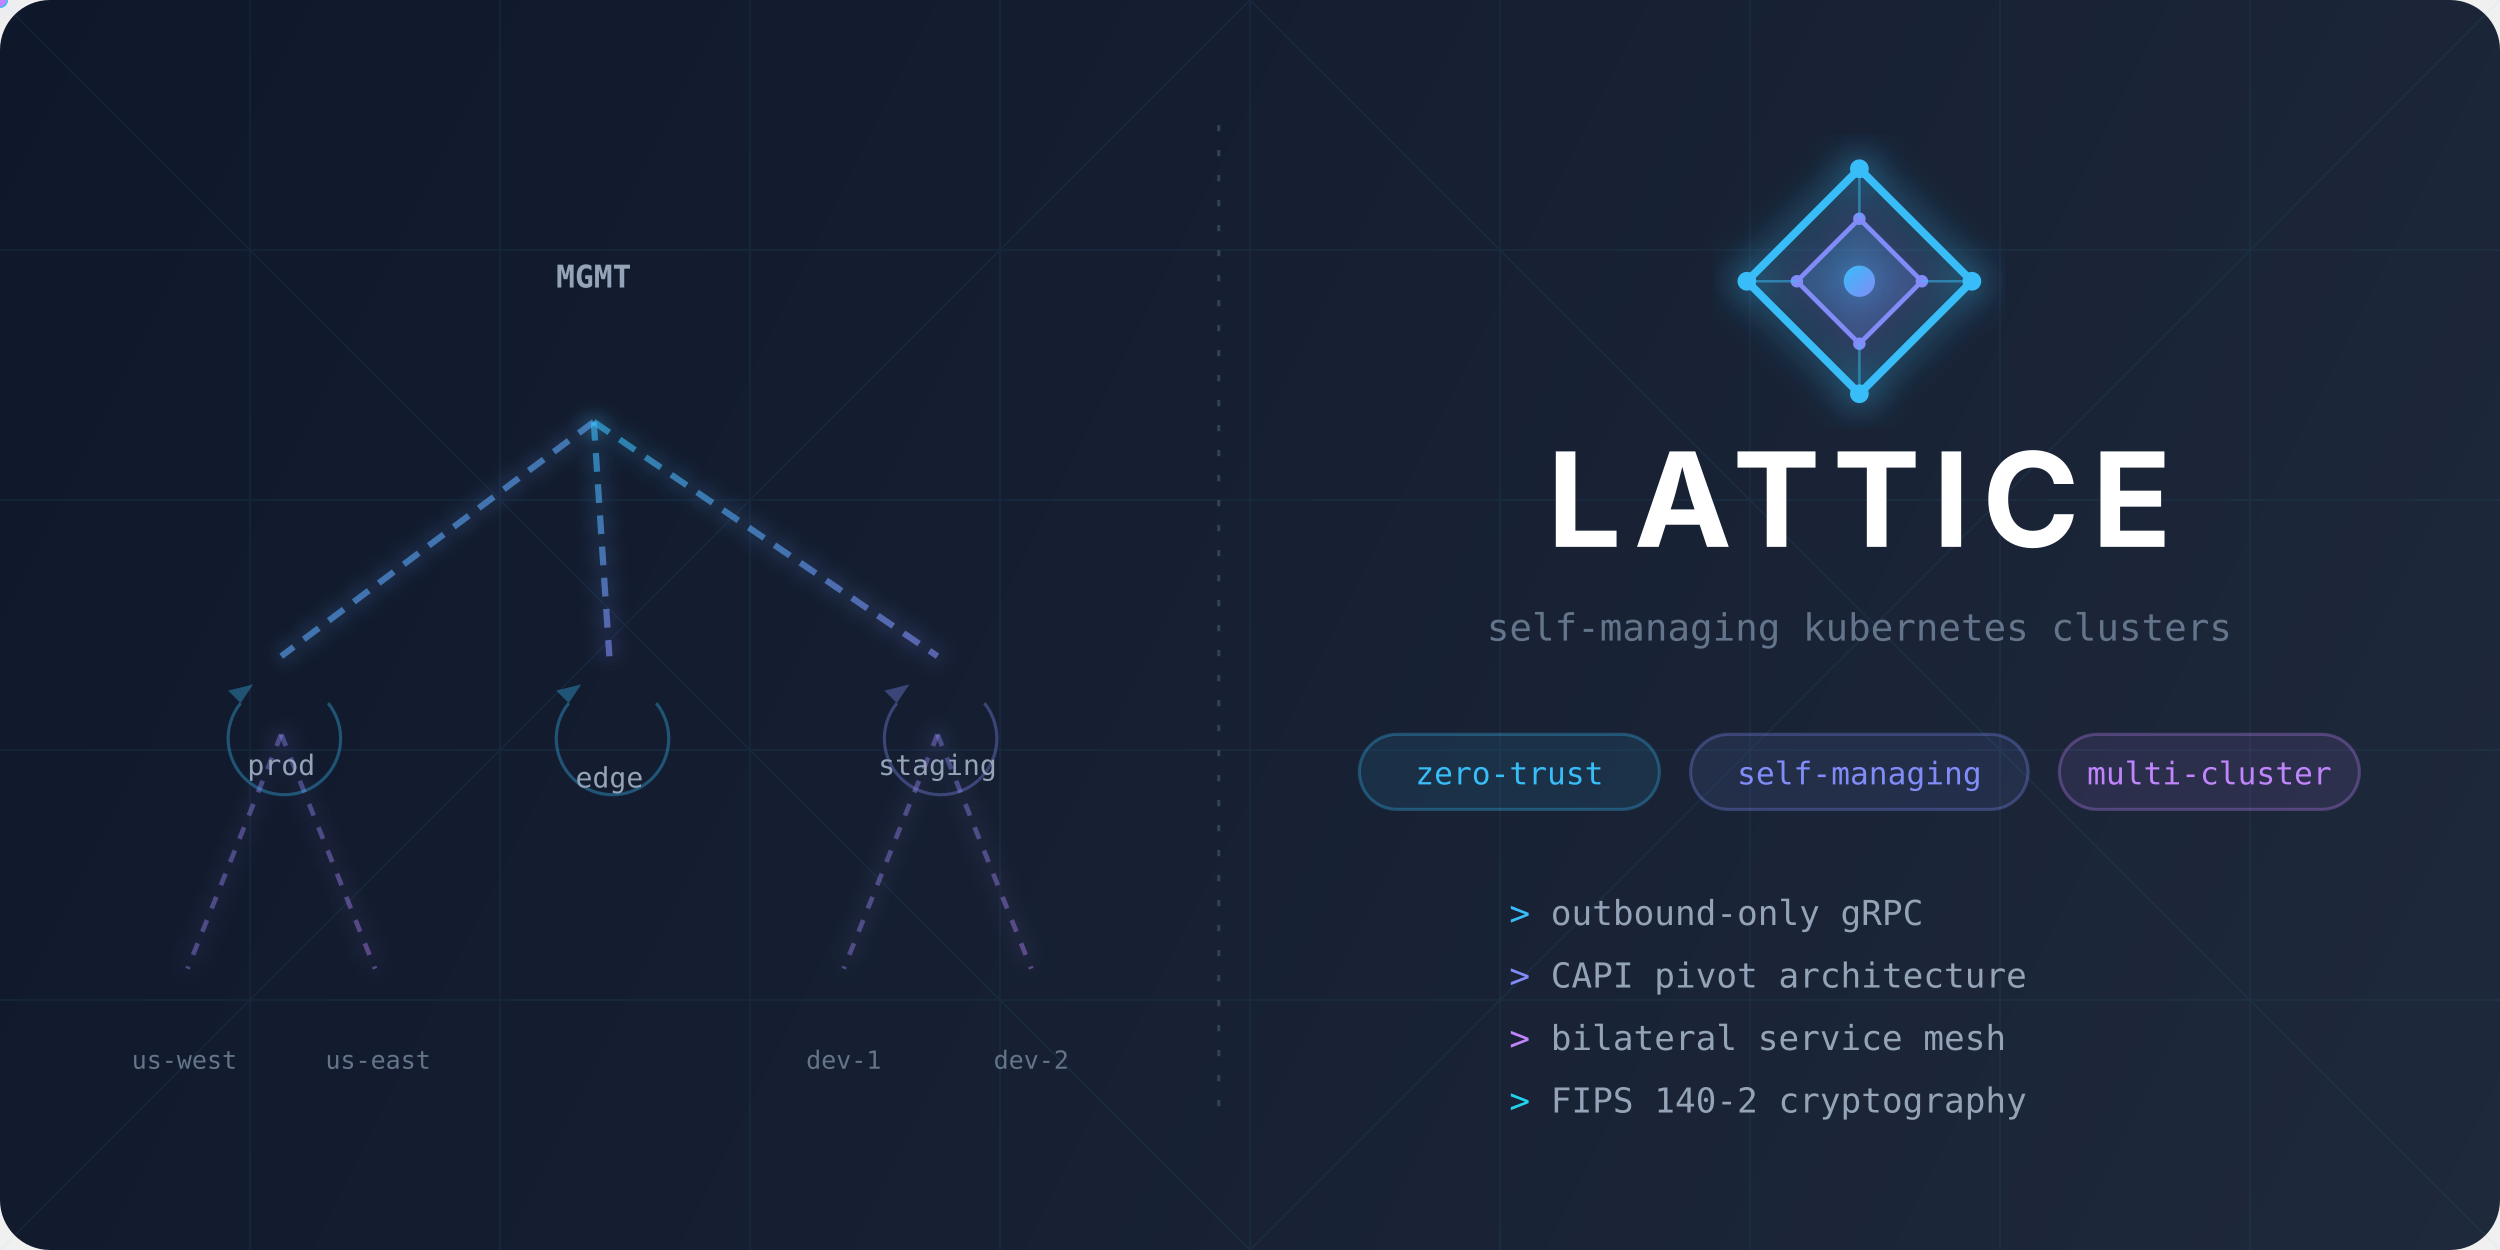
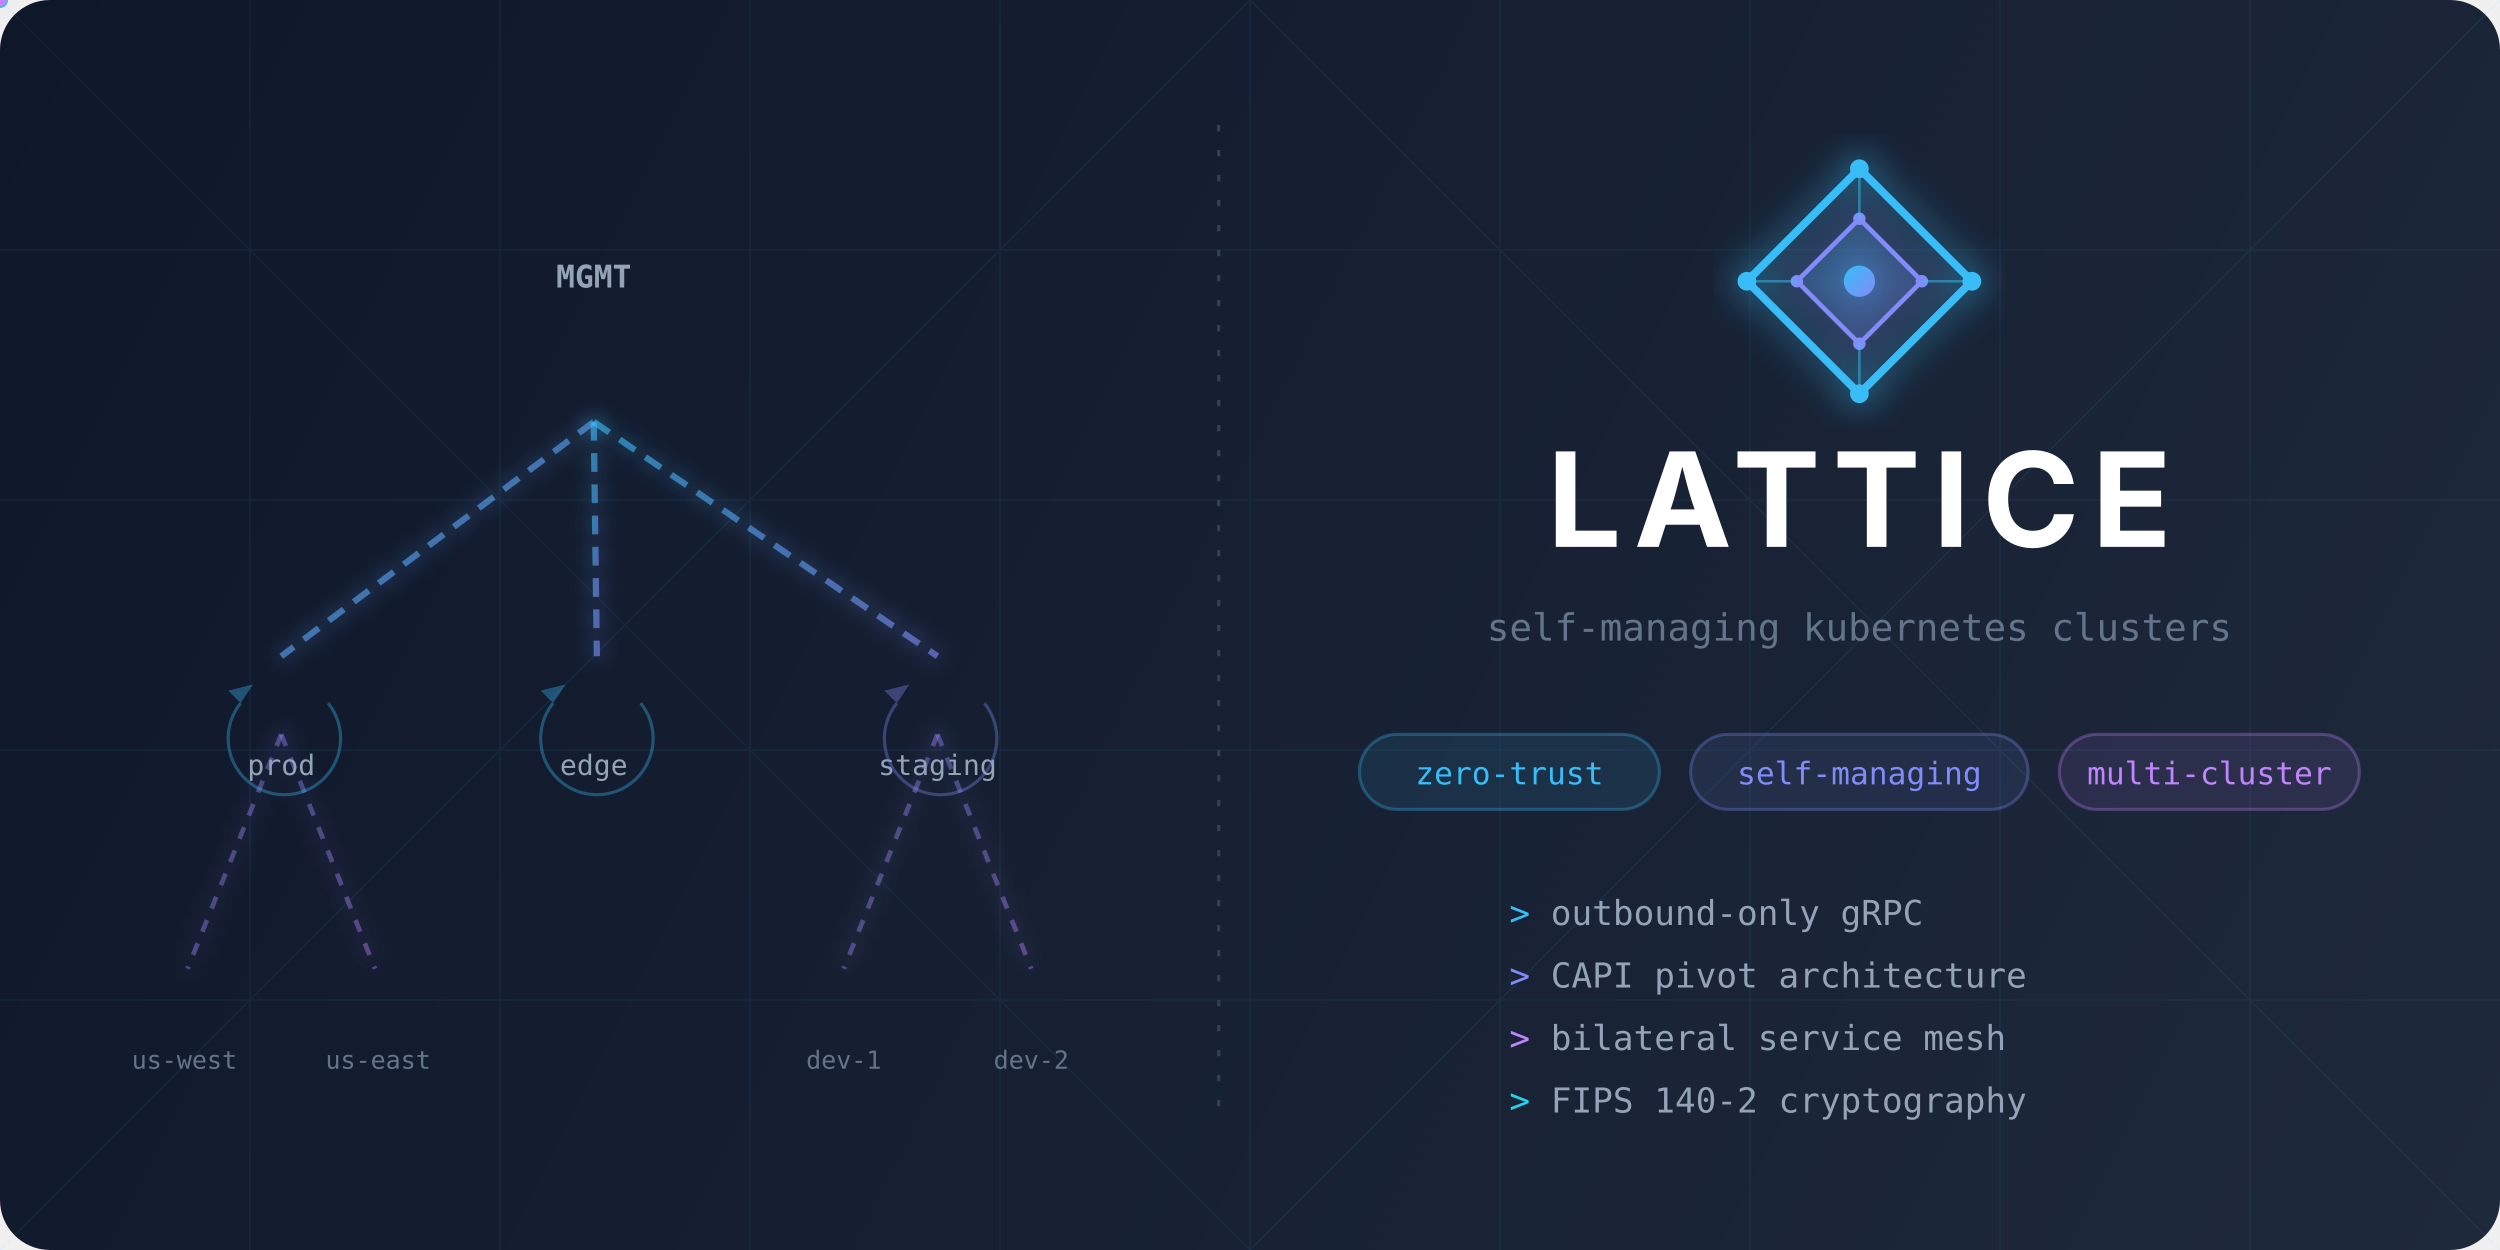
<svg xmlns="http://www.w3.org/2000/svg" viewBox="0 0 800 400" fill="none">
  <defs>
    <linearGradient id="bg" x1="0" y1="0" x2="800" y2="400" gradientUnits="userSpaceOnUse">
      <stop offset="0%" stop-color="#0f172a" />
      <stop offset="100%" stop-color="#1e293b" />
    </linearGradient>
    <linearGradient id="accent" x1="0" y1="0" x2="1" y2="1">
      <stop offset="0%" stop-color="#38bdf8" />
      <stop offset="100%" stop-color="#818cf8" />
    </linearGradient>
    <linearGradient id="accent2" x1="0" y1="0" x2="1" y2="1">
      <stop offset="0%" stop-color="#818cf8" />
      <stop offset="100%" stop-color="#c084fc" />
    </linearGradient>
    <linearGradient id="line1" x1="0" y1="0" x2="1" y2="1">
      <stop offset="0%" stop-color="#38bdf8" stop-opacity="0.6" />
      <stop offset="100%" stop-color="#818cf8" stop-opacity="0.6" />
    </linearGradient>
    <linearGradient id="line2" x1="0" y1="0" x2="1" y2="1">
      <stop offset="0%" stop-color="#818cf8" stop-opacity="0.4" />
      <stop offset="100%" stop-color="#c084fc" stop-opacity="0.4" />
    </linearGradient>
    <filter id="glow">
      <feGaussianBlur stdDeviation="3" result="blur" />
      <feMerge>
        <feMergeNode in="blur" />
        <feMergeNode in="SourceGraphic" />
      </feMerge>
    </filter>
    <filter id="glow-strong">
      <feGaussianBlur stdDeviation="6" result="blur" />
      <feMerge>
        <feMergeNode in="blur" />
        <feMergeNode in="SourceGraphic" />
      </feMerge>
    </filter>
    <symbol id="node-parent" viewBox="0 0 40 40">
      <polygon points="20,2 36,11 36,29 20,38 4,29 4,11" fill="none" stroke="url(#accent)" stroke-width="2" />
      <polygon points="20,8 30,13.5 30,26.5 20,32 10,26.5 10,13.5" fill="url(#accent)" fill-opacity="0.15" />
      <circle cx="20" cy="20" r="4" fill="url(#accent)" />
    </symbol>
    <symbol id="node-child" viewBox="0 0 32 32">
      <polygon points="16,2 29,9 29,23 16,30 3,23 3,9" fill="none" stroke="url(#accent2)" stroke-width="1.5" />
      <polygon points="16,7 25,12 25,22 16,27 7,22 7,12" fill="url(#accent2)" fill-opacity="0.12" />
      <circle cx="16" cy="16" r="3" fill="url(#accent2)" />
    </symbol>
  </defs>
  <rect width="800" height="400" fill="url(#bg)" rx="16" />
  <g opacity="0.07" stroke="#38bdf8" stroke-width="0.5">
    <line x1="80" y1="0" x2="80" y2="400" />
    <line x1="160" y1="0" x2="160" y2="400" />
    <line x1="240" y1="0" x2="240" y2="400" />
    <line x1="320" y1="0" x2="320" y2="400" />
    <line x1="400" y1="0" x2="400" y2="400" />
    <line x1="480" y1="0" x2="480" y2="400" />
    <line x1="560" y1="0" x2="560" y2="400" />
    <line x1="640" y1="0" x2="640" y2="400" />
    <line x1="720" y1="0" x2="720" y2="400" />
    <line x1="0" y1="80" x2="800" y2="80" />
    <line x1="0" y1="160" x2="800" y2="160" />
    <line x1="0" y1="240" x2="800" y2="240" />
    <line x1="0" y1="320" x2="800" y2="320" />
    <line x1="0" y1="0" x2="400" y2="400" />
    <line x1="400" y1="0" x2="800" y2="400" />
    <line x1="0" y1="400" x2="400" y2="0" />
    <line x1="400" y1="400" x2="800" y2="0" />
  </g>
  <g filter="url(#glow)">
    <line x1="190" y1="135" x2="90" y2="210" stroke="url(#line1)" stroke-width="2" stroke-dasharray="6,4" />
-     <line x1="190" y1="135" x2="195" y2="210" stroke="url(#line1)" stroke-width="2" stroke-dasharray="6,4" />
+     <line x1="190" y1="135" x2="191" y2="210" stroke="url(#line1)" stroke-width="2" stroke-dasharray="6,4" />
    <line x1="190" y1="135" x2="300" y2="210" stroke="url(#line1)" stroke-width="2" stroke-dasharray="6,4" />
    <circle r="2.5" fill="#38bdf8" opacity="0.9">
      <animateMotion dur="2.5s" repeatCount="indefinite" path="M190,135 L90,210" />
    </circle>
    <circle r="2.5" fill="#38bdf8" opacity="0.9">
-       <animateMotion dur="3s" repeatCount="indefinite" path="M190,135 L195,210" />
+       <animateMotion dur="3s" repeatCount="indefinite" path="M190,135 L191,210" />
    </circle>
    <circle r="2.5" fill="#38bdf8" opacity="0.9">
      <animateMotion dur="2.8s" repeatCount="indefinite" path="M190,135 L300,210" />
    </circle>
    <line x1="90" y1="235" x2="60" y2="310" stroke="url(#line2)" stroke-width="1.5" stroke-dasharray="4,4" />
    <line x1="90" y1="235" x2="120" y2="310" stroke="url(#line2)" stroke-width="1.5" stroke-dasharray="4,4" />
    <circle r="2" fill="#c084fc" opacity="0.8">
      <animateMotion dur="2s" repeatCount="indefinite" path="M90,235 L60,310" />
    </circle>
    <circle r="2" fill="#c084fc" opacity="0.8">
      <animateMotion dur="2.3s" repeatCount="indefinite" path="M90,235 L120,310" />
    </circle>
    <line x1="300" y1="235" x2="270" y2="310" stroke="url(#line2)" stroke-width="1.5" stroke-dasharray="4,4" />
    <line x1="300" y1="235" x2="330" y2="310" stroke="url(#line2)" stroke-width="1.5" stroke-dasharray="4,4" />
    <circle r="2" fill="#c084fc" opacity="0.8">
      <animateMotion dur="2.2s" repeatCount="indefinite" path="M300,235 L270,310" />
    </circle>
    <circle r="2" fill="#c084fc" opacity="0.8">
      <animateMotion dur="2.6s" repeatCount="indefinite" path="M300,235 L330,310" />
    </circle>
  </g>
-   <g opacity="0.35">
-     <path d="M 105 225 A 18 18 0 1 1 77 225" fill="none" stroke="#38bdf8" stroke-width="1" />
-     <polygon points="77,225 81,219 73,221" fill="#38bdf8" />
-     <path d="M 210 225 A 18 18 0 1 1 182 225" fill="none" stroke="#38bdf8" stroke-width="1" />
-     <polygon points="182,225 186,219 178,221" fill="#38bdf8" />
-     <path d="M 315 225 A 18 18 0 1 1 287 225" fill="none" stroke="#818cf8" stroke-width="1" />
-     <polygon points="287,225 291,219 283,221" fill="#818cf8" />
-   </g>
  <use href="#node-parent" x="168" y="100" width="44" height="44" filter="url(#glow-strong)" />
  <text x="190" y="92" text-anchor="middle" font-family="monospace" font-size="10" fill="#94a3b8" font-weight="600">MGMT</text>
  <use href="#node-parent" x="71" y="200" width="38" height="38" filter="url(#glow)" />
  <text x="90" y="248" text-anchor="middle" font-family="monospace" font-size="9" fill="#94a3b8">prod</text>
-   <use href="#node-child" x="178" y="205" width="34" height="34" filter="url(#glow)" />
-   <text x="195" y="252" text-anchor="middle" font-family="monospace" font-size="9" fill="#94a3b8">edge</text>
+   <use href="#node-child" x="173" y="202" width="34" height="34" filter="url(#glow)" />
+   <text x="190" y="248" text-anchor="middle" font-family="monospace" font-size="9" fill="#94a3b8">edge</text>
  <use href="#node-parent" x="281" y="200" width="38" height="38" filter="url(#glow)" />
  <text x="300" y="248" text-anchor="middle" font-family="monospace" font-size="9" fill="#94a3b8">staging</text>
  <use href="#node-child" x="44" y="300" width="30" height="30" filter="url(#glow)" />
  <text x="59" y="342" text-anchor="middle" font-family="monospace" font-size="8" fill="#64748b">us-west</text>
  <use href="#node-child" x="106" y="300" width="30" height="30" filter="url(#glow)" />
  <text x="121" y="342" text-anchor="middle" font-family="monospace" font-size="8" fill="#64748b">us-east</text>
  <use href="#node-child" x="255" y="300" width="30" height="30" filter="url(#glow)" />
  <text x="270" y="342" text-anchor="middle" font-family="monospace" font-size="8" fill="#64748b">dev-1</text>
  <use href="#node-child" x="315" y="300" width="30" height="30" filter="url(#glow)" />
  <text x="330" y="342" text-anchor="middle" font-family="monospace" font-size="8" fill="#64748b">dev-2</text>
+   <g opacity="0.35">
+     <path d="M 105 225 A 18 18 0 1 1 77 225" fill="none" stroke="#38bdf8" stroke-width="1" />
+     <polygon points="77,225 81,219 73,221" fill="#38bdf8" />
+     <path d="M 205 225 A 18 18 0 1 1 177 225" fill="none" stroke="#38bdf8" stroke-width="1" />
+     <polygon points="177,225 181,219 173,221" fill="#38bdf8" />
+     <path d="M 315 225 A 18 18 0 1 1 287 225" fill="none" stroke="#818cf8" stroke-width="1" />
+     <polygon points="287,225 291,219 283,221" fill="#818cf8" />
+   </g>
  <line x1="390" y1="40" x2="390" y2="360" stroke="#334155" stroke-width="1" stroke-dasharray="2,6" />
  <g transform="translate(595, 100)">
    <g filter="url(#glow-strong)" transform="translate(0, -10)">
      <polygon points="0,-36 36,0 0,36 -36,0" fill="none" stroke="#38bdf8" stroke-width="2.5" />
      <polygon points="0,-20 20,0 0,20 -20,0" fill="url(#accent)" fill-opacity="0.2" stroke="#818cf8" stroke-width="1.5" />
      <circle cx="0" cy="0" r="5" fill="url(#accent)" />
      <circle cx="0" cy="-36" r="3" fill="#38bdf8" />
      <circle cx="36" cy="0" r="3" fill="#38bdf8" />
      <circle cx="0" cy="36" r="3" fill="#38bdf8" />
      <circle cx="-36" cy="0" r="3" fill="#38bdf8" />
      <circle cx="0" cy="-20" r="2" fill="#818cf8" />
      <circle cx="20" cy="0" r="2" fill="#818cf8" />
      <circle cx="0" cy="20" r="2" fill="#818cf8" />
      <circle cx="-20" cy="0" r="2" fill="#818cf8" />
      <line x1="0" y1="-20" x2="0" y2="-36" stroke="#38bdf8" stroke-width="0.8" opacity="0.5" />
      <line x1="20" y1="0" x2="36" y2="0" stroke="#38bdf8" stroke-width="0.8" opacity="0.5" />
      <line x1="0" y1="20" x2="0" y2="36" stroke="#38bdf8" stroke-width="0.8" opacity="0.5" />
      <line x1="-20" y1="0" x2="-36" y2="0" stroke="#38bdf8" stroke-width="0.8" opacity="0.5" />
    </g>
  </g>
  <text x="595" y="175" text-anchor="middle" font-family="system-ui, -apple-system, sans-serif" font-size="42" font-weight="700" fill="white" letter-spacing="4">LATTICE</text>
  <text x="595" y="205" text-anchor="middle" font-family="monospace" font-size="12" fill="#64748b">self-managing kubernetes clusters</text>
  <g transform="translate(595, 235)">
    <rect x="-160" y="0" width="96" height="24" rx="12" fill="#38bdf8" fill-opacity="0.1" stroke="#38bdf8" stroke-opacity="0.3" stroke-width="1" />
    <text x="-112" y="16" text-anchor="middle" font-family="monospace" font-size="10" fill="#38bdf8">zero-trust</text>
    <rect x="-54" y="0" width="108" height="24" rx="12" fill="#818cf8" fill-opacity="0.1" stroke="#818cf8" stroke-opacity="0.3" stroke-width="1" />
    <text x="0" y="16" text-anchor="middle" font-family="monospace" font-size="10" fill="#818cf8">self-managing</text>
    <rect x="64" y="0" width="96" height="24" rx="12" fill="#c084fc" fill-opacity="0.1" stroke="#c084fc" stroke-opacity="0.3" stroke-width="1" />
    <text x="112" y="16" text-anchor="middle" font-family="monospace" font-size="10" fill="#c084fc">multi-cluster</text>
  </g>
  <g font-family="monospace" font-size="11" fill="#94a3b8">
    <text x="483" y="296">
      <tspan fill="#38bdf8">&gt;</tspan> outbound-only gRPC</text>
    <text x="483" y="316">
      <tspan fill="#818cf8">&gt;</tspan> CAPI pivot architecture</text>
    <text x="483" y="336">
      <tspan fill="#c084fc">&gt;</tspan> bilateral service mesh</text>
    <text x="483" y="356">
      <tspan fill="#22d3ee">&gt;</tspan> FIPS 140-2 cryptography</text>
  </g>
  <circle cx="190" cy="122" r="26" fill="none" stroke="#38bdf8" stroke-width="0.8" opacity="0">
    <animate attributeName="r" values="26;40" dur="3s" repeatCount="indefinite" />
    <animate attributeName="opacity" values="0.5;0" dur="3s" repeatCount="indefinite" />
  </circle>
</svg>
